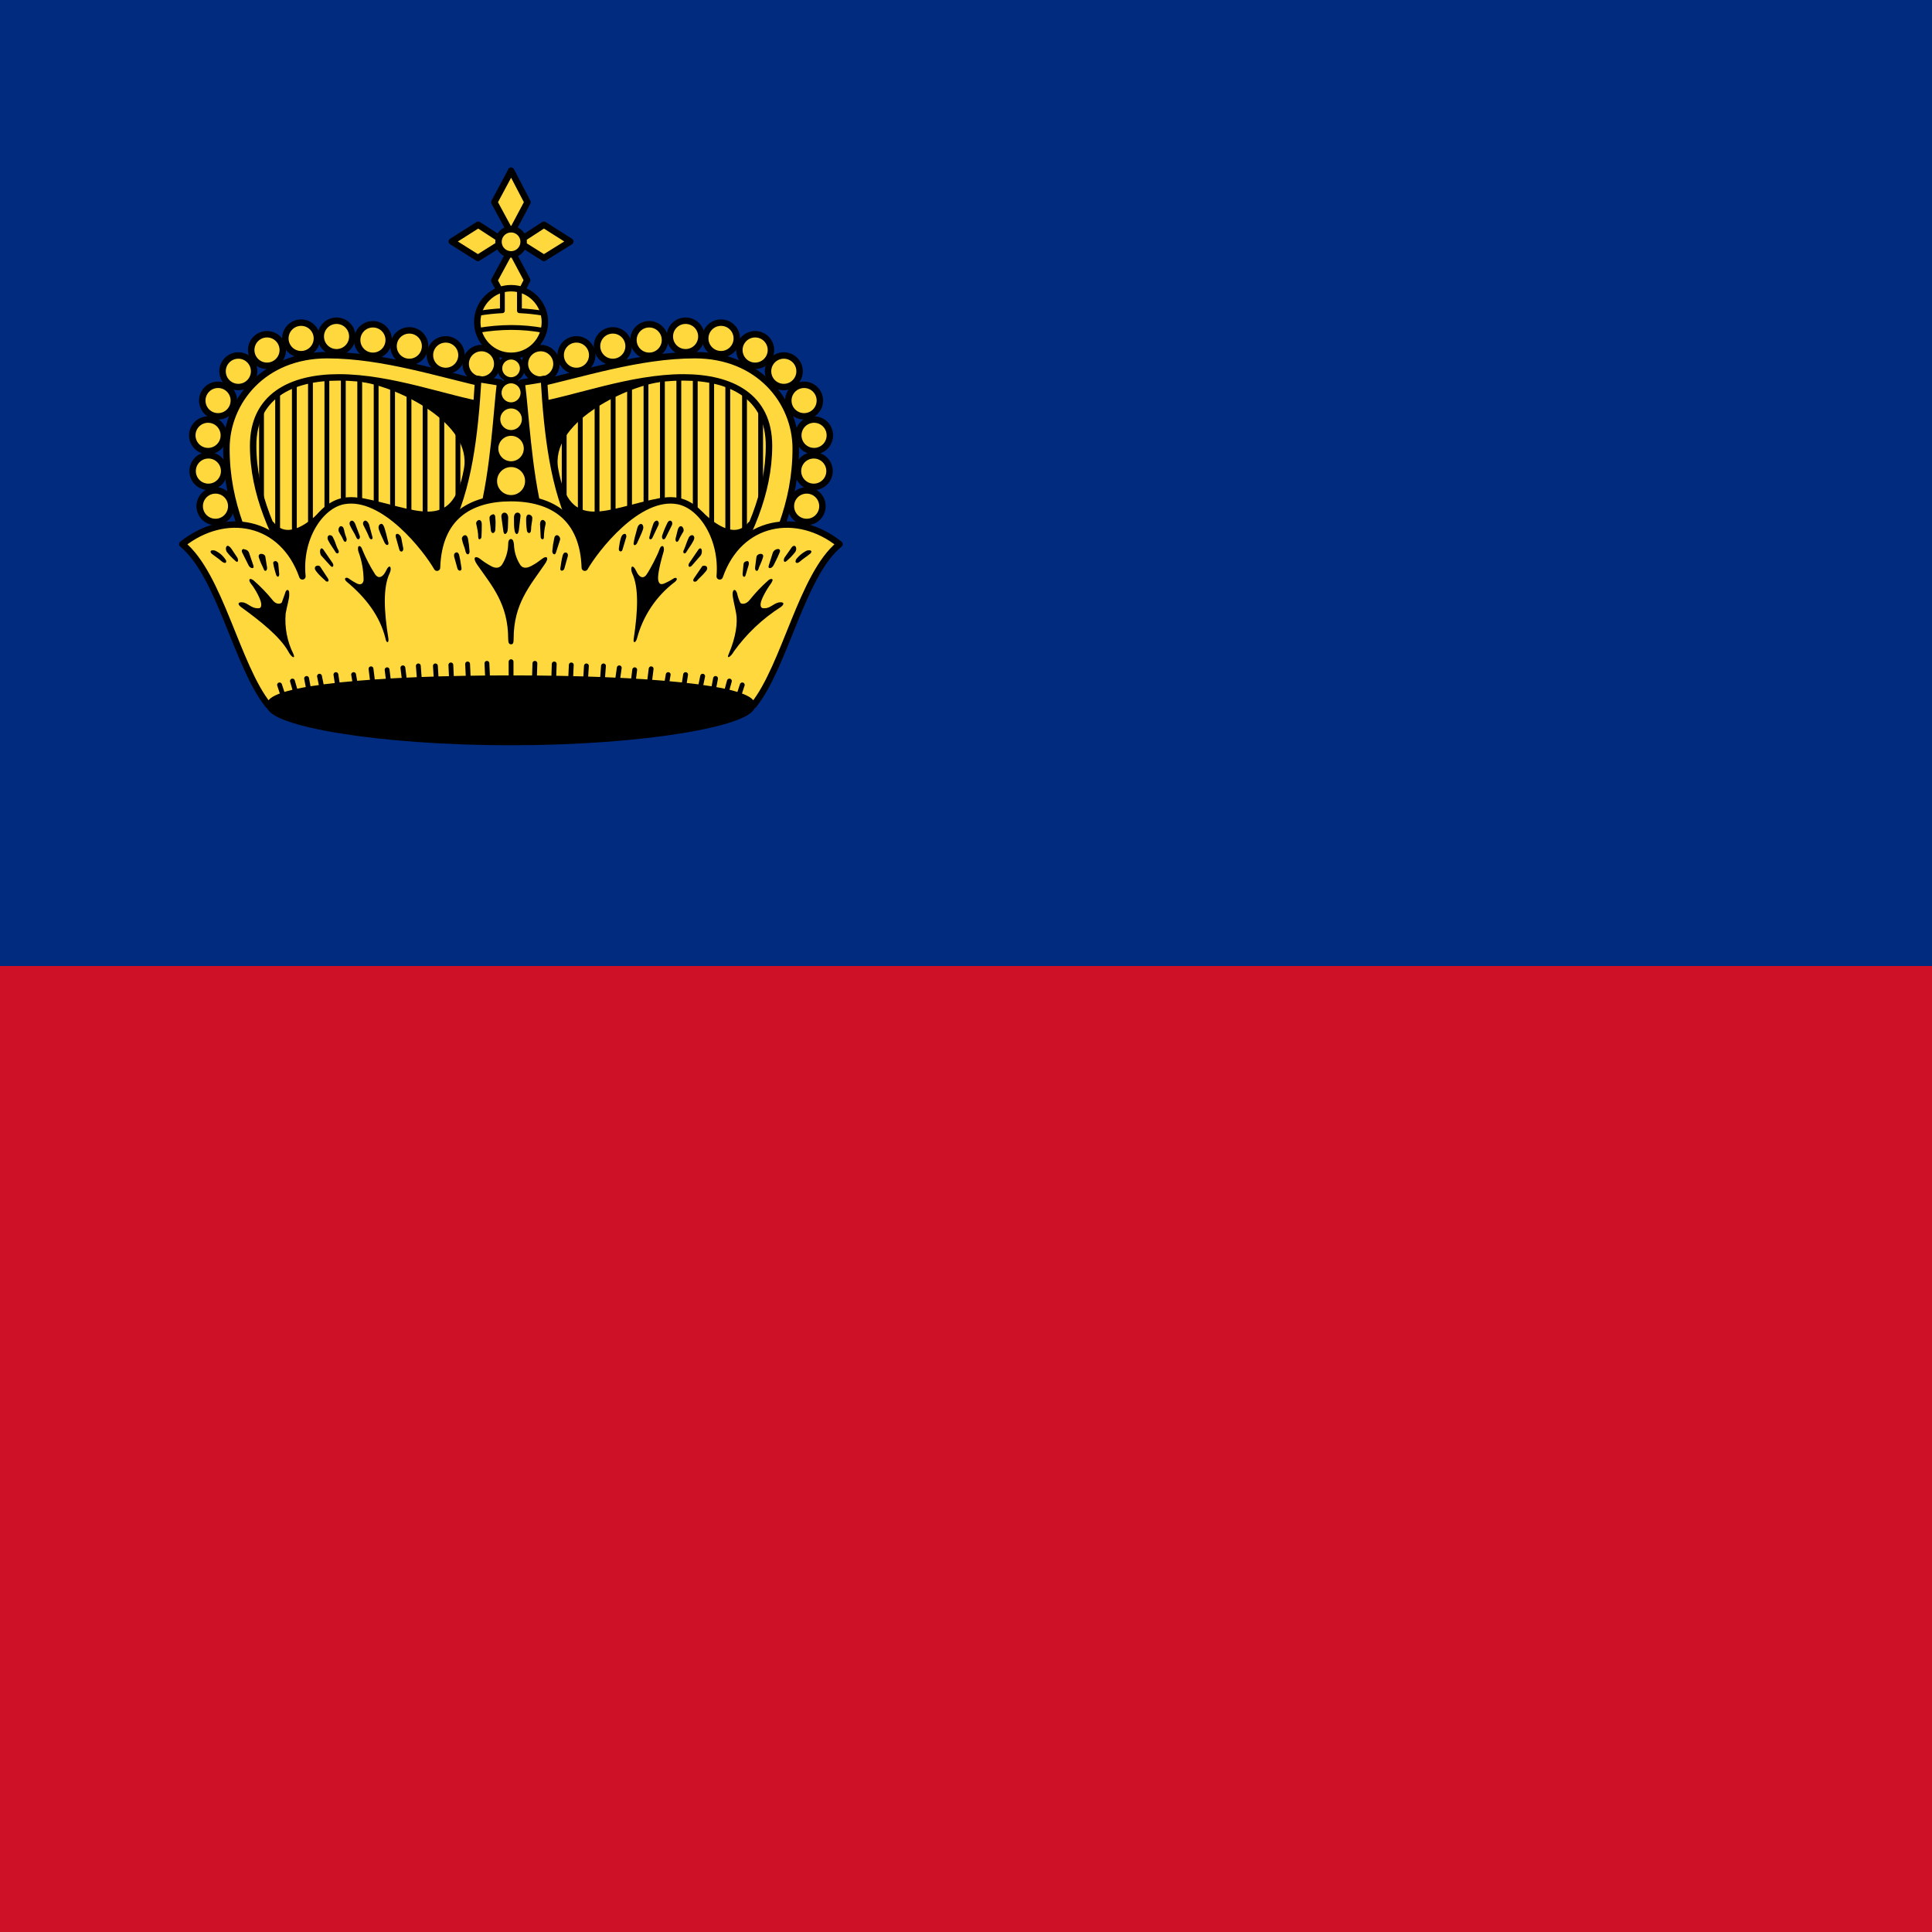
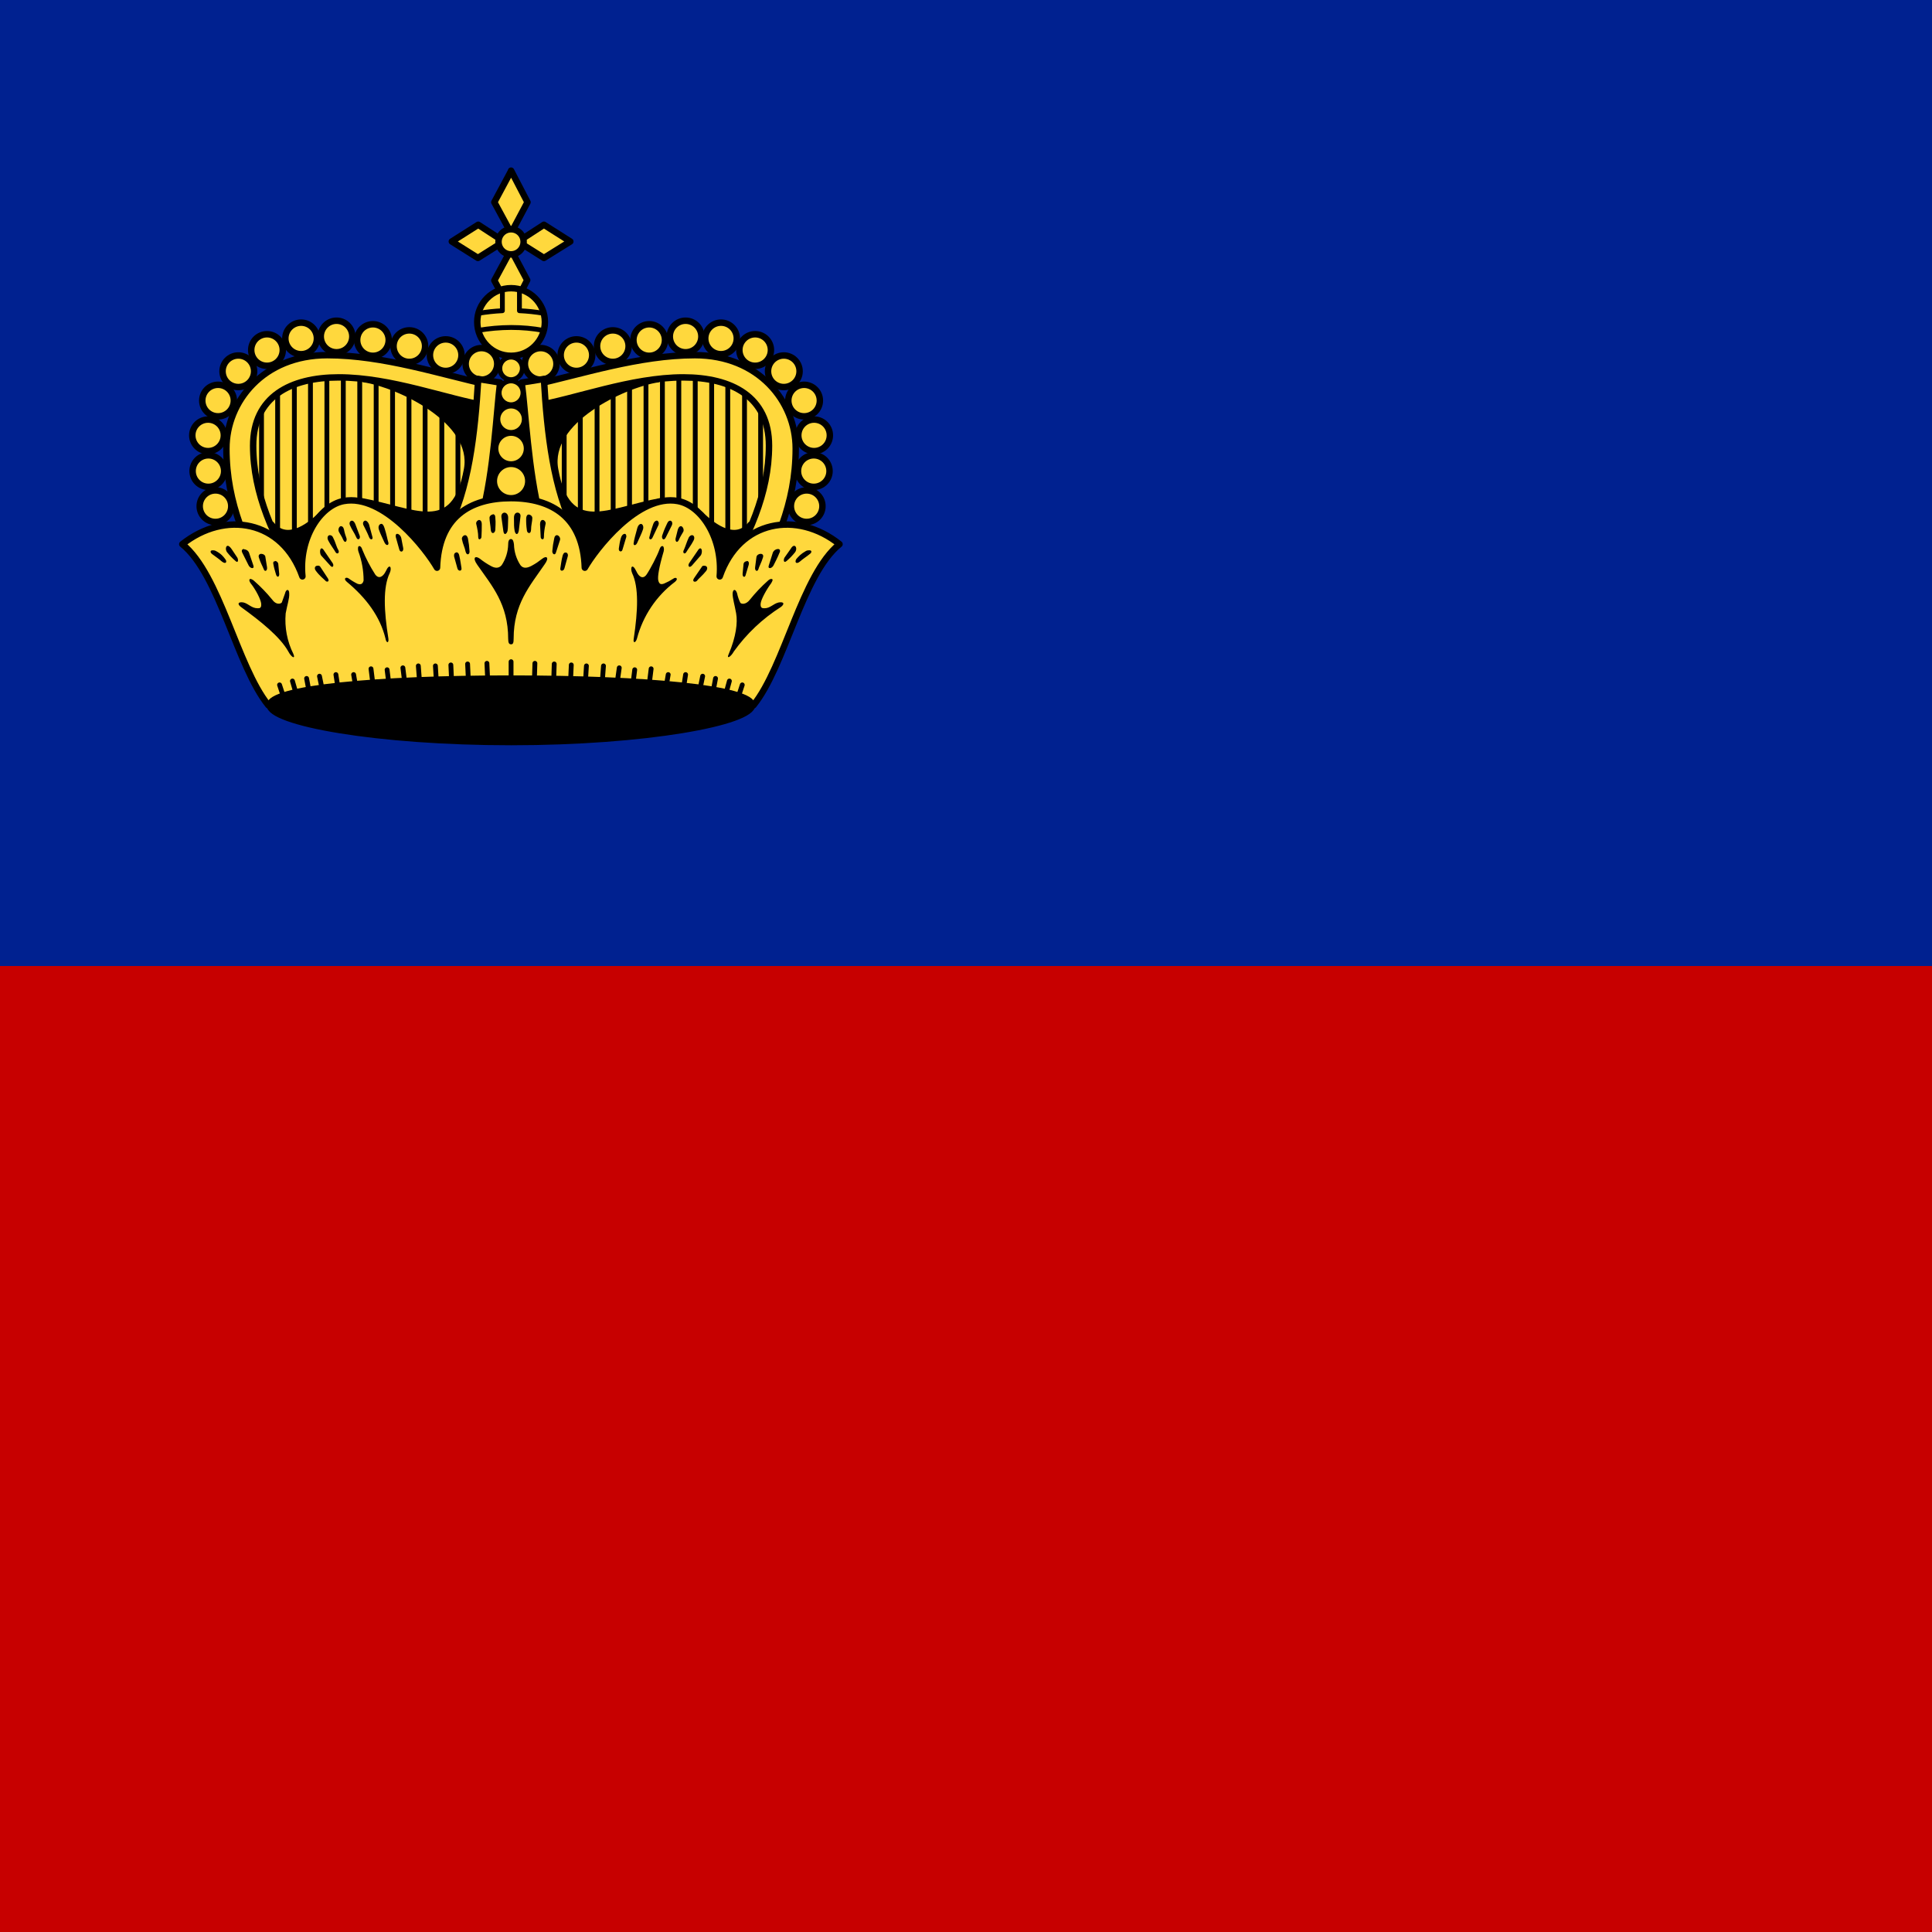
<svg xmlns="http://www.w3.org/2000/svg" xmlns:xlink="http://www.w3.org/1999/xlink" id="flag-icon-css-li" width="512" height="512">
-   <path fill="#002b7f" d="M0 0h512.1v256H0z" />
-   <path fill="#ce1126" d="M0 256h512.1v256H0z" />
+   <path fill="#002190" d="M0 0h512.1v256H0z" />
+   <path fill="#c70000" d="M0 256h512.1v256H0z" />
  <g fill="#ffd83d" stroke="#000" stroke-linecap="round" stroke-linejoin="round" stroke-width="2" transform="translate(-54) scale(.85333)">
    <g id="a">
      <path stroke="none" d="M216.4 122.3l-1.9 62.5h-63.4c-7.8-15.2-14.2-28-14.2-45.5 0-14.6 11.5-26.2 28-26.2 17.5 0 36.8 5.9 51.5 9.2z" />
      <g stroke-width="1.5">
        <path d="M144.5 125.2v36m5-39.7v48m5.2-50.5v57.2m5-58.4v44.9m5.1-45.1v45.3m5.1-47v47m5.1-47v47m5.1-46.5v47m5.1-46.5v46.9m5.1-44v47m5-46.5v52.9m5.2-52.9v47m5-47v47" />
        <path fill="#000" d="M176.4 118c10.8 1.7 34.4 12.8 31.7 27.7-3.8 21.2-16.2 12.7-32.6 9.7l-12.4 4.1c-4.5 4.5-11 8.7-15.4 3.2h-7.4v28.8h81.4V122z" />
      </g>
      <circle cx="212.8" cy="113" r="4.9" />
      <circle cx="201.7" cy="110.3" r="4.9" />
      <circle cx="190.4" cy="107.5" r="4.9" />
      <circle cx="179.1" cy="105.6" r="4.9" />
      <circle cx="167.8" cy="104.5" r="4.9" />
      <circle cx="156.8" cy="105.1" r="4.9" />
      <circle cx="146.2" cy="108.7" r="4.9" />
      <circle cx="137.3" cy="115.3" r="4.9" />
      <circle cx="131" cy="124.4" r="4.9" />
      <circle cx="127.9" cy="135.2" r="4.9" />
      <circle cx="128" cy="146.3" r="4.9" />
      <circle cx="130.2" cy="157.2" r="4.9" />
      <path d="M215 119.5l-.5 6.5c-12.3-2-29.7-8.8-46-8.8-15 0-26.6 6-26.6 21.2 0 14.9 6.3 28.5 14.7 42.3l-8.7 4c-7.8-15-14.3-28-14.3-45.4 0-14.6 11.5-29 31.3-29 17.5 0 35.4 6 50.1 9.2z" />
    </g>
    <use width="100%" height="100%" transform="matrix(-1 0 0 1 444 0)" xlink:href="#a" />
    <path d="M222 53.1l-5.2 9.7 5.2 9.6 5.1-9.6L222 53zm0 24.4l-5.2 9.6 5.2 9.7L227 87l-5.1-9.6zM203.6 75l8.1 5.1 8.1-5.1-8-5.2-8.2 5.2zm20.5 0l8.1 5.1 8.2-5.1-8.2-5.2-8 5.2z" />
    <circle cx="222" cy="75.1" r="3.9" />
    <circle cx="222" cy="100" r="10.5" />
    <path fill="none" stroke-width="1.5" d="M219.3 89.9v6.6a62.5 62.5 0 0 0-7.4.8m20.2 0a62.1 62.1 0 0 0-7.5-.8v-6.6m-12.8 12.7a61.4 61.4 0 0 1 10.2-.9c3.4 0 6.8.3 10 .9" />
    <path d="M211.8 117.7c-1 17-3 34.5-9.7 47.1l10.8-4.4c3.8-14.3 4.6-32.8 5.7-41.6l-6.8-1.1zm20.4 0l-6.9 1.1c1.2 8.8 2 27.3 5.7 41.6l10.8 4.4c-6.6-12.6-8.6-30-9.6-47.1z" />
    <path d="M222 154.7c-13 0-22.5 6-23 21.6-3.2-5.6-16.5-23-29-20.7-7.4 1.4-14 11.7-12.8 23.4-6.2-17.6-24.1-20.5-37.3-10 11.7 9.5 16.9 37.8 26.7 50h150.7c9.8-12.2 15-40.5 26.7-50-13.1-10.5-31.1-7.6-37.2 10 1-11.7-5.5-22-13-23.4-12.4-2.3-25.7 15.1-28.9 20.7-.5-15.5-10-21.6-23-21.6z" />
    <g stroke-width="1.5">
      <path fill="#000" d="M297.1 219c0 5.6-33.6 11.7-75.1 11.7s-75.2-6-75.2-11.7c0-5.5 33.7-8.5 75.2-8.5 41.4 0 75.1 3 75.1 8.5z" />
      <circle cx="222" cy="114.4" r="3.5" />
      <circle cx="222" cy="122" r="3.7" />
      <circle cx="222" cy="130.2" r="4.1" />
      <circle cx="222" cy="139.3" r="4.7" />
      <circle cx="222" cy="149.4" r="5.1" />
      <path fill="#000" stroke="none" d="M220 159.2c-.6 0-1.1.5-1 1.4l.6 4.3c.2 1.5 1 1 1.3 0 .2-1.2.1-2 .2-4.1 0-1.1-.6-1.6-1.2-1.6zm4 0c-.6 0-1.1.5-1.1 1.6 0 2.1 0 2.9.2 4 .2 1.2 1 1.6 1.3 0l.5-4.2c.2-1-.4-1.4-.9-1.4zm-7.7.6c-.5 0-1 .5-1 1 0 1 .3 2.3.4 3.8.2 1.5 1.3 1 1.4 0 0-.8.2-2.2 0-3.9 0-.6-.2-.9-.6-1a.8.8 0 0 0-.2 0zm11.1 0c-.3 0-.6.3-.7 1a20.1 20.1 0 0 0 .2 3.8c0 1 1.2 1.5 1.3 0 0-1.5.4-2.7.4-3.7 0-.6-.5-1-1-1.1a.8.8 0 0 0-.2 0zm-15.4 1.7c-.5.1-1 .7-.8 1.3.3 1.3.6 2.7.6 4 0 1.1.9.7 1 0a59.8 59.8 0 0 0 .1-4c0-1-.5-1.4-1-1.3zm19.6 0c-.3.1-.6.5-.6 1.3l.2 4c0 .7 1 1.1 1 0 0-1.3.2-2.7.5-4 .2-.6-.3-1.2-.7-1.3a.6.6 0 0 0-.3 0zm-59 .2c-.6 0-1 .7-.6 1.5.6 1.4 1.3 2.2 1.9 3.6.5 1.3 1.4.5 1.1-.4l-1.4-3.7c-.3-.7-.7-1-1-1zm98.8 0c-.4 0-.7.3-1 1-.9 1.9-1.2 2.8-1.5 3.7-.2 1 .6 1.7 1.2.4l1.8-3.6c.4-.8 0-1.5-.5-1.5zm-94.8 0c-.5.2-.7.7-.5 1.3.6 1.2 1.3 2.5 1.8 3.8.4 1.1 1.4.8 1-.2l-1-3.7c-.4-1-1-1.3-1.3-1.2zm90.5 0c-.4.1-.8.5-1 1.2-.7 2-.8 2.6-1.1 3.7-.4 1 .6 1.3 1 .2l1.8-3.8c.2-.6 0-1.1-.4-1.3a.6.6 0 0 0-.3 0zm-85.5 1c-.6.1-1 .9-.6 1.9.4 1.2 1 2.3 1.6 3.7.6 1.4 1.5 1.1 1.3.2-.3-.9-.5-2.3-1.2-4.5-.3-1-.7-1.4-1.1-1.3zm80.8 0c-.4 0-.9.3-1.2 1.3-.6 2.2-1 3.6-1.1 4.5-.3 1 .7 1.2 1.2-.2.6-1.4 1.2-2.5 1.6-3.7.4-1 0-1.8-.5-1.9zm-93.2.7c-.6 0-1 1-.7 1.7.5 1 .9 1.4 1.4 2.6.6 1.2 1.2.3 1-.5-.3-.8-.6-1.7-.8-2.8-.2-.8-.6-1-1-1zm105.6 0c-.4 0-.7.2-1 1l-.7 2.8c-.2.8.4 1.7 1 .5.5-1.2.8-1.5 1.4-2.6.3-.7-.2-1.6-.7-1.7zm-67 2.8c-.7 0-1.3.8-1 1.5.2 1.2.8 2.2 1.1 3.7.4 1.3 1.3.7 1.2-.2a28.7 28.7 0 0 0-.5-4c-.2-.7-.5-1-.9-1zm28.4 0c-.3 0-.7.3-.8 1a28.7 28.7 0 0 0-.6 4c0 .9.9 1.5 1.2.2l1.2-3.7c.2-.7-.4-1.5-1-1.5zm-14.2 1.2c-.8 0-.9 1-.9 1.7a12.3 12.3 0 0 1-2 6.4c-1 1.2-2.3.9-3.5.2a22.3 22.3 0 0 1-3.3-2.2c-1.4-1-2.4-.4-.8 1.9 4.6 6.6 9.6 12.2 9.6 23 0 1.3.3 1.7.9 1.7s.8-.4.8-1.8c0-10.7 5-16.3 9.6-23 1.6-2.2.6-2.8-.7-1.8-1.3 1-2 1.5-3.3 2.2-1.3.7-2.6 1-3.5-.2a12.3 12.3 0 0 1-2-6.4c-.1-.7-.2-1.7-1-1.7zm-35.3-1.6a.6.6 0 0 0-.2 0c-.3.1-.4.4-.3 1l1.1 3.9c.3 1 1.4.7 1.2-.5l-.6-3.1c-.2-.8-.8-1.3-1.2-1.3zm70.6 0c-.5 0-1 .5-1.2 1.3-.4 1.4-.4 1.8-.6 3-.3 1.3.9 1.5 1.1.6l1.2-4c0-.5-.1-.8-.4-.9a.6.6 0 0 0-.2 0zm-91.6.4c-.6 0-1 .8-.4 1.8.6 1.2 1.7 2.6 2.2 3.5.5.8 1.4.2.8-.8-.6-1-.8-2.3-1.6-3.8-.2-.5-.6-.7-1-.7zm112.5 0c-.3 0-.7.2-1 .7-.7 1.5-1 2.7-1.5 3.8-.6 1 .2 1.6.7.8.5-.9 1.6-2.3 2.2-3.5.6-1 .2-1.8-.4-1.8zM134 169.5c-.6 0-.8 1.2-.2 2a19.2 19.2 0 0 0 2.6 2.7c.8.8 1-.2.6-1l-1.8-2.7c-.5-.7-.9-1-1.2-1zm175.9 0c-.3 0-.7.3-1.1 1l-1.9 2.7c-.4.8-.2 1.8.7 1a19 19 0 0 0 2.6-2.7c.6-.8.4-2-.3-2zm-170.8 1c-.6 0-1 .4-.5 1.3l1.9 3.8c.5 1 2 1.3 1.4-.2l-1.3-3.8c-.3-.7-1-1-1.5-1zm165.8 0c-.6 0-1.3.4-1.6 1.1l-1.2 3.8c-.6 1.5.9 1.2 1.4.2.5-1 1.3-2.5 1.8-3.8.5-.9.1-1.3-.4-1.3zm-175.6.4c-.8 0-.8.7-.1 1.2.9.7 2 1.4 3 2.3 1.3 1 1.7 0 1-.8-.6-.8-1.2-1.6-2.9-2.5-.4-.2-.7-.2-1-.2zm185.3 0c-.2 0-.6 0-1 .2-1.6.9-2.3 1.7-3 2.5-.6.9-.1 1.8 1.1.8 1-.9 2.2-1.6 3-2.3.8-.5.7-1.2 0-1.2zm-109.6.7c-.5 0-.8.5-.7 1.2l1 3.6c.2 1.1 1.5 1.1 1.3 0-.2-1-.3-2.3-.7-3.9-.1-.6-.4-.9-.8-1a.6.6 0 0 0-.1 0zm33.8 0c-.3 0-.6.3-.8 1-.4 1.5-.5 2.8-.7 3.9-.2 1 1.1 1 1.3-.1l1-3.6c.2-.7-.2-1.2-.6-1.2a.6.6 0 0 0-.2 0zm-64-2c-.3 0-.5.7-.2 1.7a26 26 0 0 1 1.6 9c-.3 1.2-1 1.3-1.9 1a18.8 18.8 0 0 1-2.8-1.7c-.8-.5-1.7.1-.5 1.1 6 5 10.3 10.7 12 17.6.2 1.4 1.1 1.6.9 0-1.4-8.7-1.7-15.9.4-20.3.8-1.7 0-3.3-1.2-.6-.9 1.8-2.2 2.5-3.3 1a47.9 47.9 0 0 1-4-7.7c-.2-.7-.5-1-.8-1.1a.3.3 0 0 0-.1 0zm94.1 0c-.3 0-.6.4-.8 1-.7 2-2.9 6.2-4 7.8s-2.4.8-3.2-1c-1.3-2.7-2-1.1-1.3.6 2.1 4.4 1.8 11.6.5 20.3-.3 1.6.6 1.4 1 0a32.4 32.4 0 0 1 11.8-17.6c1.2-1 .3-1.6-.5-1a18 18 0 0 1-2.8 1.5c-1 .4-1.6.3-1.9-1-.2-1.2.2-3.9 1.7-9 .2-.8 0-1.5-.3-1.6a.3.3 0 0 0-.2 0zM144.4 172c-.5 0-1 .4-.7 1.2.4 1.4 1.2 2.8 1.5 3.6.3.9 1.2.5 1-.7l-.5-3.1c0-.6-.7-1-1.3-1zm155.1 0c-.6 0-1.2.4-1.3 1l-.4 3.1c-.2 1.2.7 1.6 1 .7.2-.8 1-2.2 1.4-3.6.3-.8-.1-1.2-.7-1.2zm-136.3-1.7c-.6-.1-.7 1.5-.2 2.2l2.8 3.1c.8 1 1.3.1.8-.7l-2.6-3.8c-.3-.5-.6-.8-.8-.8zm117.5 0c-.2 0-.5.3-.8.8l-2.6 3.8c-.5.8 0 1.7.9.7l2.7-3.1c.5-.7.5-2.3-.2-2.2zm-132 4c-.4 0-.7.2-.5 1 .2 1.2.5 2 .8 3.1.3 1 1 .9 1-.1l-.3-3.2a1.1 1.1 0 0 0-1-.9zm146.5 0a1 1 0 0 0-1 .8l-.3 3.2c0 1 .8 1.2 1 .1l.9-3c.2-.9-.2-1.2-.6-1.2zm-133.4 1.4c-.6 0-1.1.7-.4 1.6 1.1 1.5 2.4 2.5 2.9 3 .4.6 1.5.4.8-.7l-2.3-3.5c-.2-.4-.6-.5-1-.4zm120 0c-.2 0-.5.1-.6.4l-2.4 3.5c-.7 1.1.4 1.3.9.8.4-.6 1.7-1.6 2.9-3.1.7-1 .1-1.6-.5-1.6a.9.9 0 0 0-.2 0zm-140.7 4.1c-.4 0-.6.4 0 1.3 1.6 2 3.2 5.1 3.3 6.4.1 1.4-.5 1.4-1.1 1.4-1.9 0-2.8-1.4-4.4-1.8-1.7-.3-2 .5-.8 1.4 6.1 4.4 12.2 9.3 14.7 13.8 1 1.9 2.3 2.5 1.6.8a23.7 23.7 0 0 1-2.4-12.6c.5-2.8 1.2-4.6 1.1-6.2 0-1.5-1-1.4-1.3 0l-1 2.8c-.4.5-1.8.8-3-.9a48 48 0 0 0-5.6-5.8c-.3-.3-.7-.5-1-.6zm161.7 0c-.3 0-.7.2-1.1.6a48.2 48.2 0 0 0-5.5 5.8c-1.3 1.7-2.7 1.4-3 1a12 12 0 0 1-1-2.9c-.4-1.4-1.3-1.5-1.4 0 0 1.6.6 3.4 1.1 6.2s0 7.2-2.3 12.6c-.8 1.7.6 1 1.6-.8a53 53 0 0 1 14.6-13.8c1.2-.9 1-1.7-.7-1.4-1.7.4-2.6 1.8-4.4 1.8-.6 0-1.3 0-1.2-1.4.1-1.3 1.8-4.4 3.3-6.4.6-1 .5-1.3 0-1.3z" />
      <path d="M150.1 212.7l2 6.1m2-7.3l1.8 6.2m2.6-7l1.2 6.4m2.8-7.1l1.3 6.3m3.8-6.8l1 6.4m4.5-6.4l1.1 6.3m4.3-8.1l.8 6.4m4.2-6.1l.8 6.4m4.1-7l.8 6.4m4-7l.5 6.5m4.8-6.5l.4 6.5m4.4-6.8l.3 6.5m4.9-6.8l.3 6.4m5.7-6.6l.3 6.5m79 .2l-2 6.1m-2-7.3l-1.7 6.2m-2.6-7l-1.2 6.4m-2.8-7.1l-1.3 6.3m-4-6.8l-1 6.4m-4.4-6.4l-1.1 6.4m-4.2-8.2l-.8 6.4m-4.3-6.1l-.8 6.4m-4-7l-.9 6.4m-4-7l-.5 6.5m-4.8-6.5l-.4 6.5m-4.3-6.8l-.3 6.5m-5-6.8l-.2 6.4m-5.8-6.6l-.2 6.5m-7.2-7v7.2" />
    </g>
  </g>
</svg>
